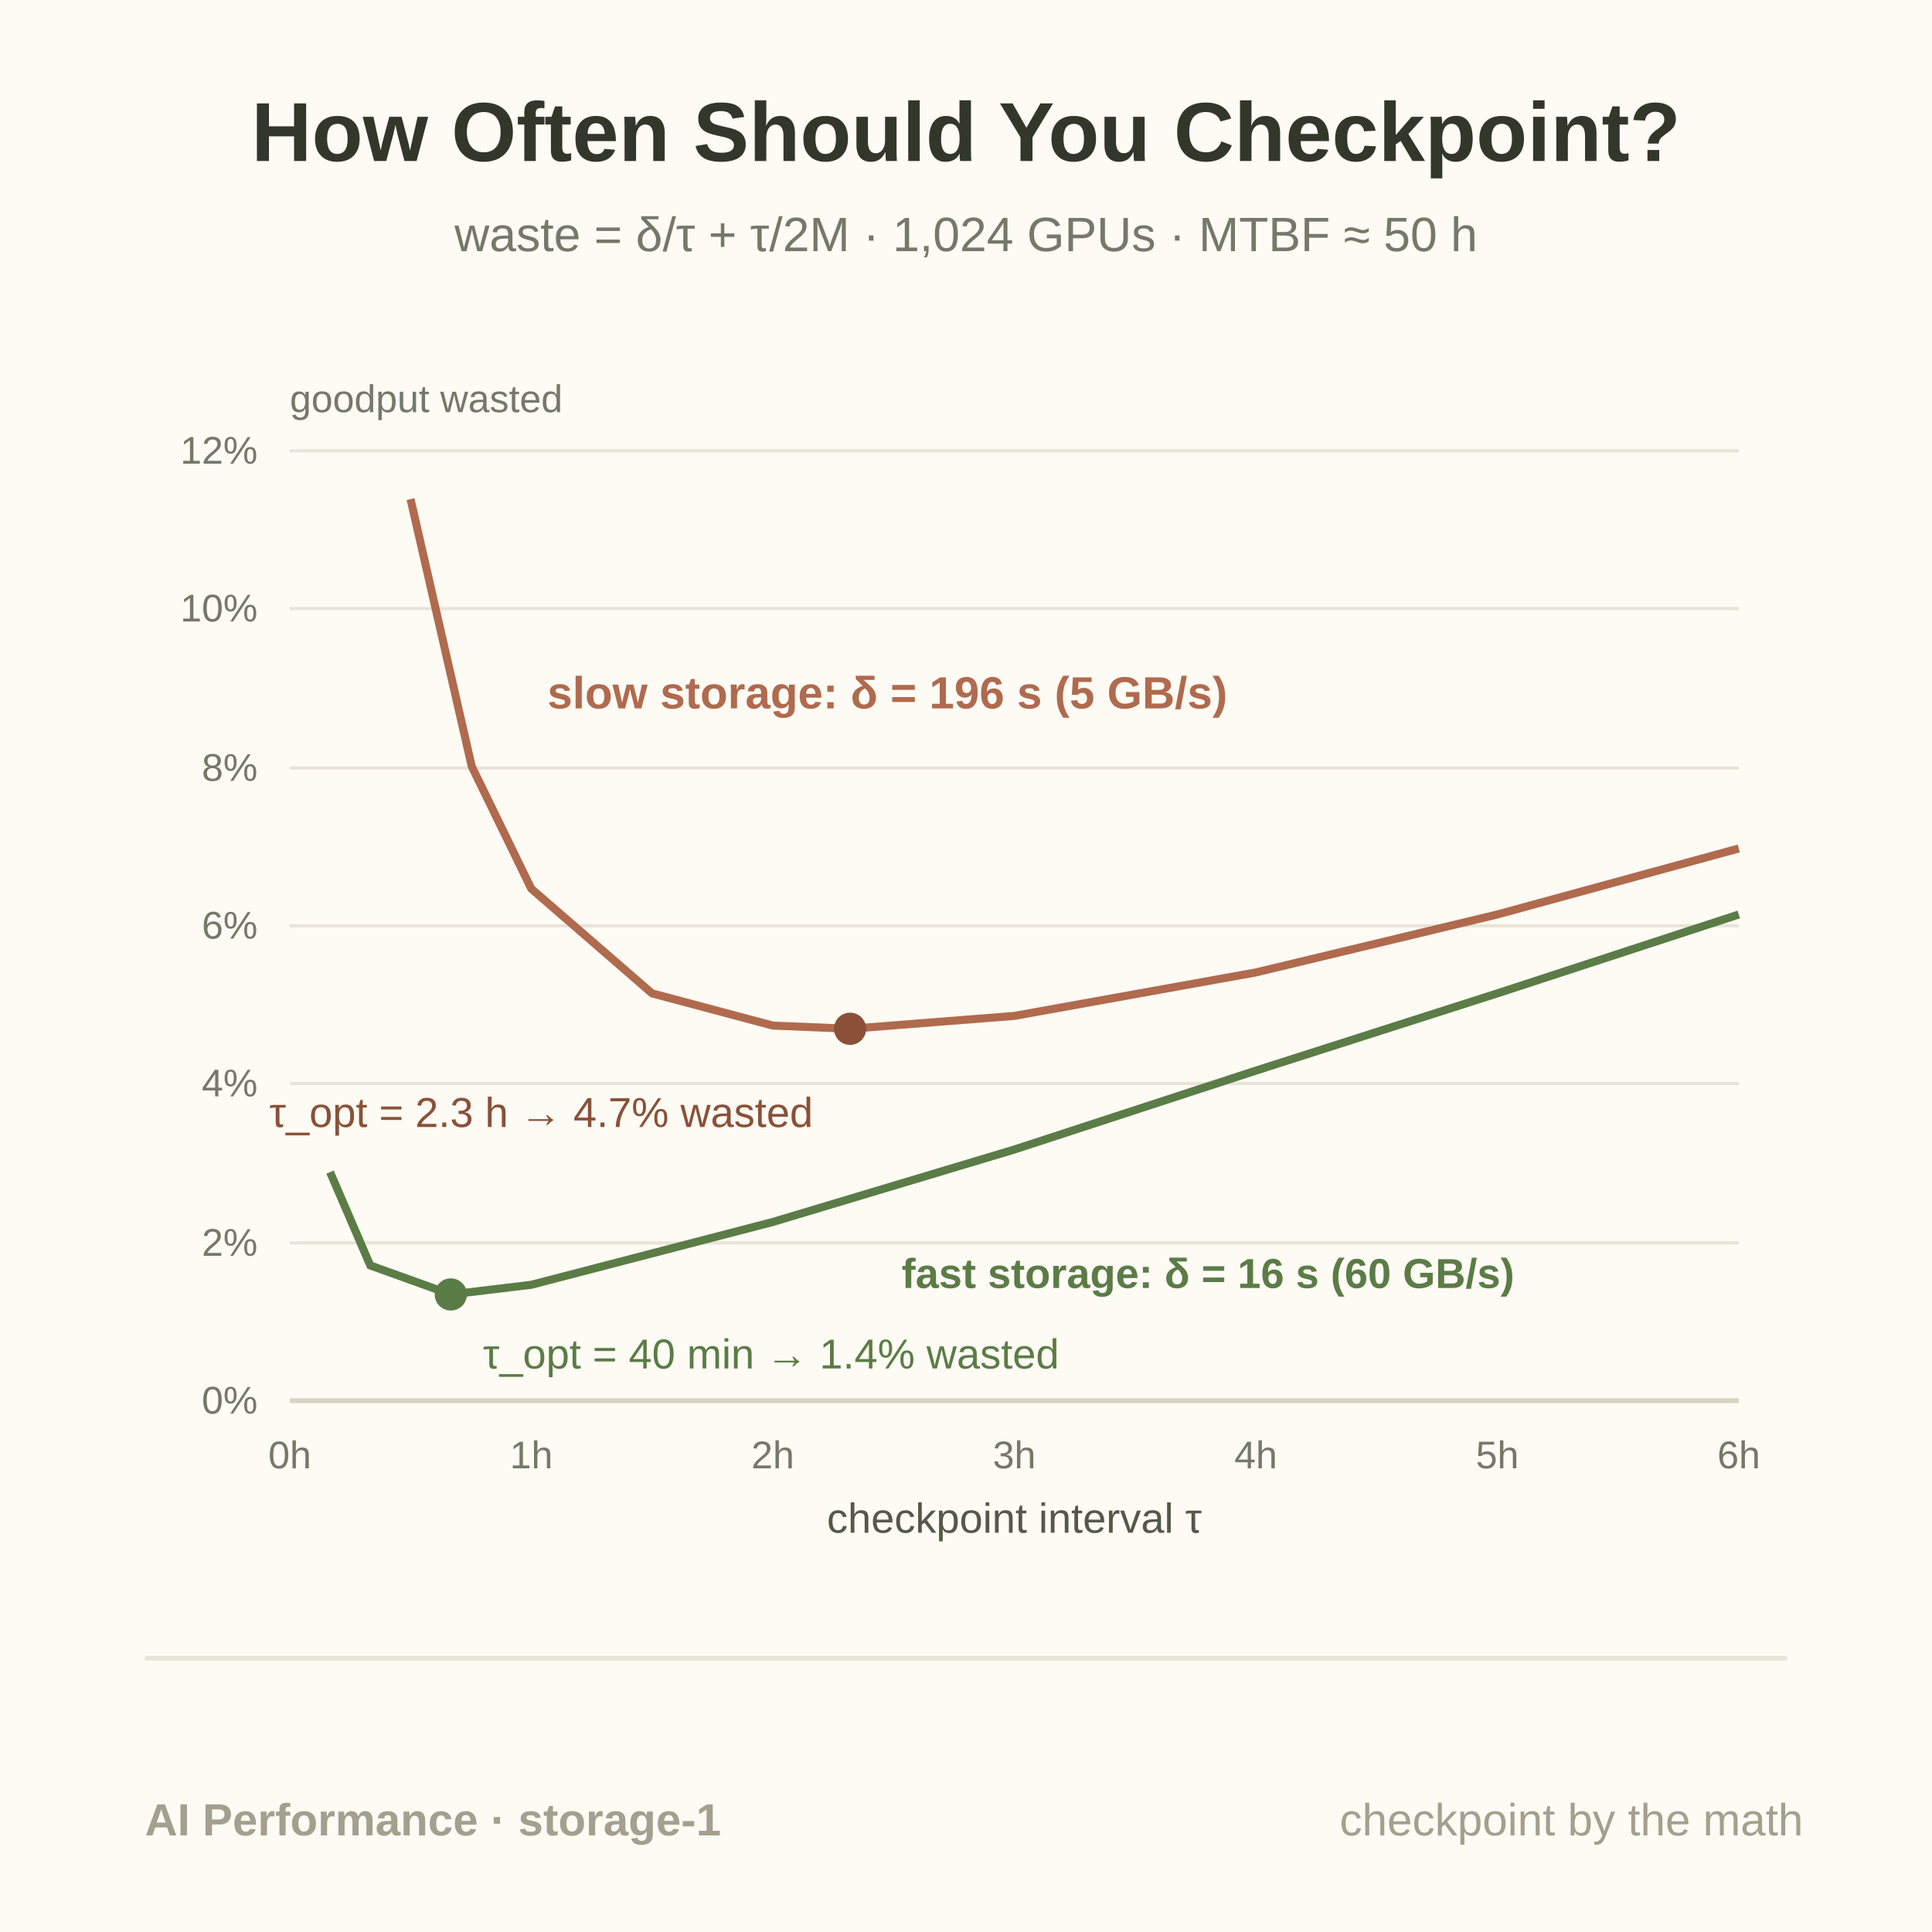
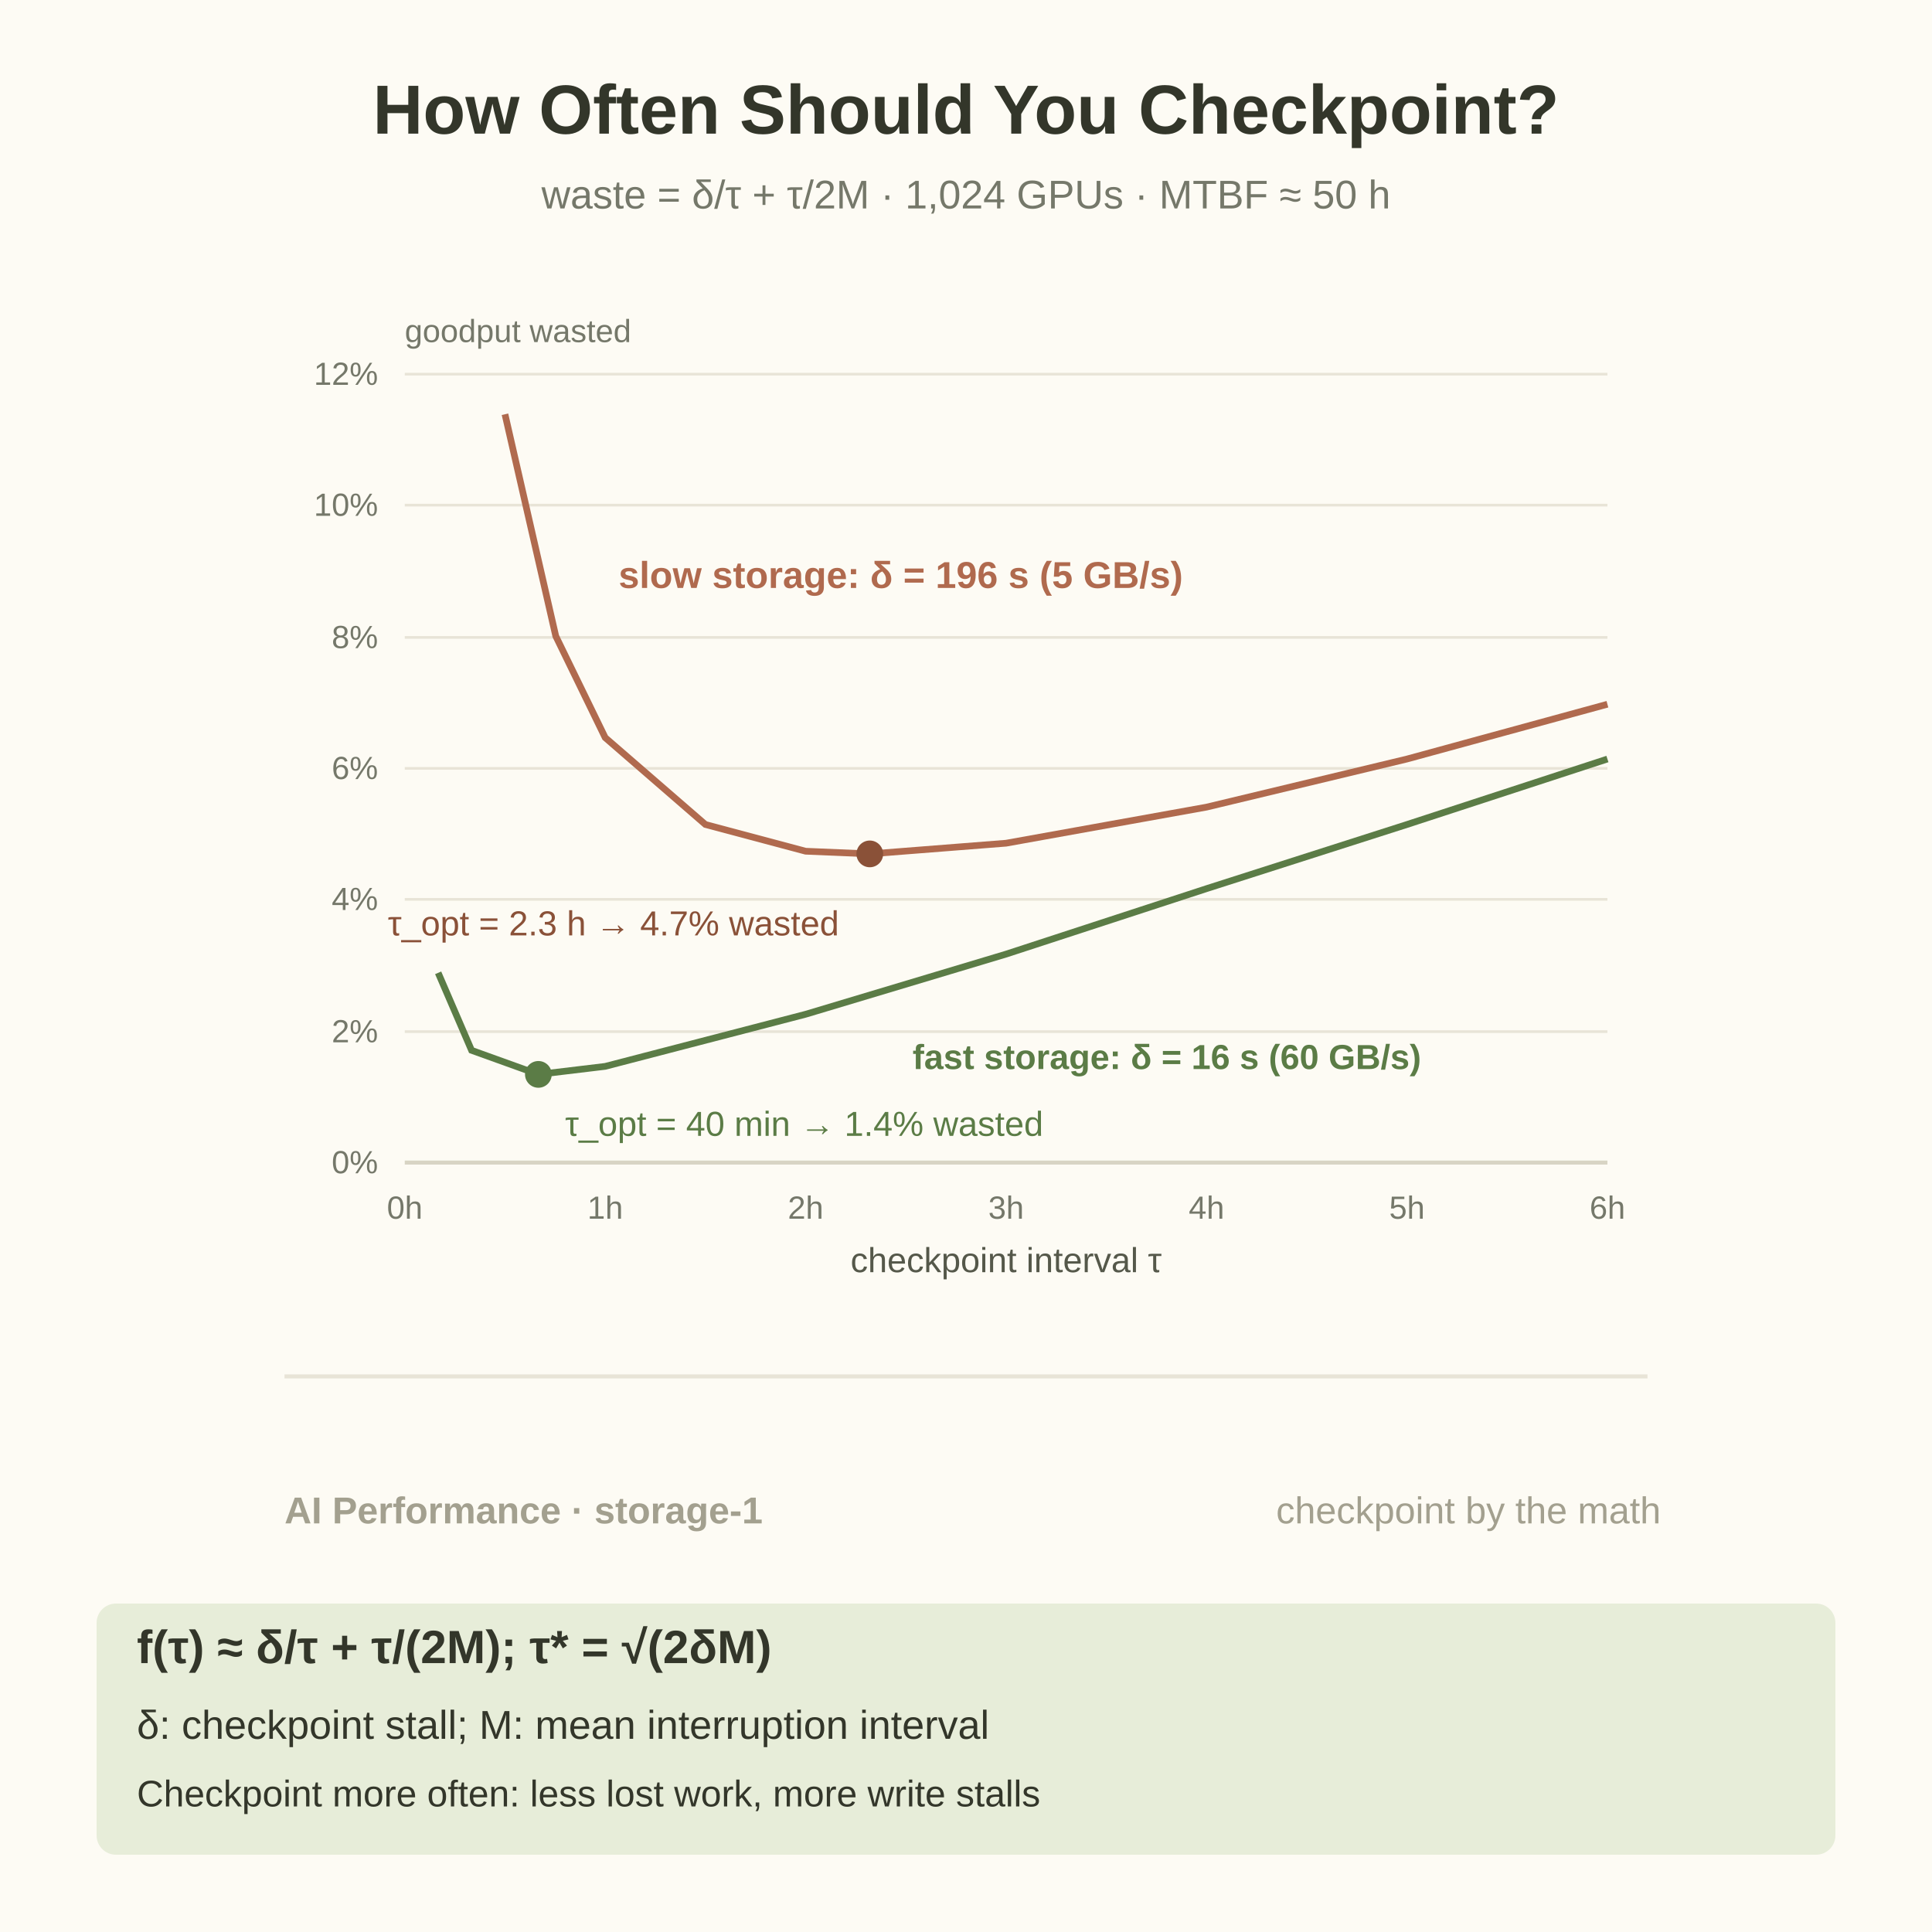
<svg xmlns="http://www.w3.org/2000/svg" width="1200" height="1200" viewBox="0 0 1200 1200">
  <rect width="1200" height="1200" fill="#fdfbf4" />
-   <text x="600" y="100" text-anchor="middle" font-family="Helvetica Neue, Arial, sans-serif" font-size="52" font-weight="bold" fill="#33362a">How Often Should You Checkpoint?</text>
-   <text x="600" y="156" text-anchor="middle" font-family="Helvetica Neue, Arial, sans-serif" font-size="30" fill="#75786a">waste = δ/τ + τ/2M  ·  1,024 GPUs  ·  MTBF ≈ 50 h</text>
-   <text x="180" y="256" font-family="Helvetica Neue, Arial, sans-serif" font-size="24" fill="#75786a">goodput wasted</text>
-   <line x1="180" y1="870" x2="1080" y2="870" stroke="#d8d4c4" stroke-width="3" />
-   <line x1="180" y1="772" x2="1080" y2="772" stroke="#e8e4d7" stroke-width="2" />
-   <line x1="180" y1="673" x2="1080" y2="673" stroke="#e8e4d7" stroke-width="2" />
-   <line x1="180" y1="575" x2="1080" y2="575" stroke="#e8e4d7" stroke-width="2" />
-   <line x1="180" y1="477" x2="1080" y2="477" stroke="#e8e4d7" stroke-width="2" />
-   <line x1="180" y1="378" x2="1080" y2="378" stroke="#e8e4d7" stroke-width="2" />
-   <line x1="180" y1="280" x2="1080" y2="280" stroke="#e8e4d7" stroke-width="2" />
-   <text x="160" y="878" text-anchor="end" font-family="Helvetica Neue, Arial, sans-serif" font-size="24" fill="#75786a">0%</text>
-   <text x="160" y="780" text-anchor="end" font-family="Helvetica Neue, Arial, sans-serif" font-size="24" fill="#75786a">2%</text>
-   <text x="160" y="681" text-anchor="end" font-family="Helvetica Neue, Arial, sans-serif" font-size="24" fill="#75786a">4%</text>
-   <text x="160" y="583" text-anchor="end" font-family="Helvetica Neue, Arial, sans-serif" font-size="24" fill="#75786a">6%</text>
-   <text x="160" y="485" text-anchor="end" font-family="Helvetica Neue, Arial, sans-serif" font-size="24" fill="#75786a">8%</text>
-   <text x="160" y="386" text-anchor="end" font-family="Helvetica Neue, Arial, sans-serif" font-size="24" fill="#75786a">10%</text>
-   <text x="160" y="288" text-anchor="end" font-family="Helvetica Neue, Arial, sans-serif" font-size="24" fill="#75786a">12%</text>
-   <text x="180" y="912" text-anchor="middle" font-family="Helvetica Neue, Arial, sans-serif" font-size="24" fill="#75786a">0h</text>
-   <text x="330" y="912" text-anchor="middle" font-family="Helvetica Neue, Arial, sans-serif" font-size="24" fill="#75786a">1h</text>
-   <text x="480" y="912" text-anchor="middle" font-family="Helvetica Neue, Arial, sans-serif" font-size="24" fill="#75786a">2h</text>
-   <text x="630" y="912" text-anchor="middle" font-family="Helvetica Neue, Arial, sans-serif" font-size="24" fill="#75786a">3h</text>
-   <text x="780" y="912" text-anchor="middle" font-family="Helvetica Neue, Arial, sans-serif" font-size="24" fill="#75786a">4h</text>
-   <text x="930" y="912" text-anchor="middle" font-family="Helvetica Neue, Arial, sans-serif" font-size="24" fill="#75786a">5h</text>
-   <text x="1080" y="912" text-anchor="middle" font-family="Helvetica Neue, Arial, sans-serif" font-size="24" fill="#75786a">6h</text>
-   <text x="630" y="952" text-anchor="middle" font-family="Helvetica Neue, Arial, sans-serif" font-size="26" fill="#55584a">checkpoint interval τ</text>
-   <polyline points="255,310 293,476 330,552 405,617 480,637 528,639 630,631 780,604 930,568 1080,527" fill="none" stroke="#b06a4e" stroke-width="5" />
-   <polyline points="205,728 230,786 280,804 330,798 480,759 630,714 780,665 930,617 1080,568" fill="none" stroke="#5b7c46" stroke-width="5" />
-   <text x="340" y="440" font-family="Helvetica Neue, Arial, sans-serif" font-size="28" font-weight="bold" fill="#b06a4e">slow storage: δ = 196 s (5 GB/s)</text>
-   <text x="560" y="800" font-family="Helvetica Neue, Arial, sans-serif" font-size="26" font-weight="bold" fill="#5b7c46">fast storage: δ = 16 s (60 GB/s)</text>
-   <circle cx="528" cy="639" r="10" fill="#8a5138" />
-   <text x="505" y="700" text-anchor="end" font-family="Helvetica Neue, Arial, sans-serif" font-size="26" fill="#8a5138">τ_opt = 2.3 h → 4.7% wasted</text>
-   <circle cx="280" cy="804" r="10" fill="#5b7c46" />
-   <text x="300" y="850" font-family="Helvetica Neue, Arial, sans-serif" font-size="26" fill="#5b7c46">τ_opt = 40 min → 1.4% wasted</text>
-   <line x1="90" y1="1030" x2="1110" y2="1030" stroke="#e8e4d7" stroke-width="3" />
-   <text x="90" y="1140" font-family="Helvetica Neue, Arial, sans-serif" font-size="28" font-weight="bold" fill="#a3a08f">AI Performance · storage-1</text>
-   <text x="1120" y="1140" text-anchor="end" font-family="Helvetica Neue, Arial, sans-serif" font-size="28" fill="#a3a08f">checkpoint by the math</text>
+   <g transform="translate(102 0) scale(0.83)">
+     <rect width="1200" height="1200" fill="#fdfbf4" />
+     <text x="600" y="100" text-anchor="middle" font-family="Helvetica Neue, Arial, sans-serif" font-size="52" font-weight="bold" fill="#33362a">How Often Should You Checkpoint?</text>
+     <text x="600" y="156" text-anchor="middle" font-family="Helvetica Neue, Arial, sans-serif" font-size="30" fill="#75786a">waste = δ/τ + τ/2M  ·  1,024 GPUs  ·  MTBF ≈ 50 h</text>
+     <text x="180" y="256" font-family="Helvetica Neue, Arial, sans-serif" font-size="24" fill="#75786a">goodput wasted</text>
+     <line x1="180" y1="870" x2="1080" y2="870" stroke="#d8d4c4" stroke-width="3" />
+     <line x1="180" y1="772" x2="1080" y2="772" stroke="#e8e4d7" stroke-width="2" />
+     <line x1="180" y1="673" x2="1080" y2="673" stroke="#e8e4d7" stroke-width="2" />
+     <line x1="180" y1="575" x2="1080" y2="575" stroke="#e8e4d7" stroke-width="2" />
+     <line x1="180" y1="477" x2="1080" y2="477" stroke="#e8e4d7" stroke-width="2" />
+     <line x1="180" y1="378" x2="1080" y2="378" stroke="#e8e4d7" stroke-width="2" />
+     <line x1="180" y1="280" x2="1080" y2="280" stroke="#e8e4d7" stroke-width="2" />
+     <text x="160" y="878" text-anchor="end" font-family="Helvetica Neue, Arial, sans-serif" font-size="24" fill="#75786a">0%</text>
+     <text x="160" y="780" text-anchor="end" font-family="Helvetica Neue, Arial, sans-serif" font-size="24" fill="#75786a">2%</text>
+     <text x="160" y="681" text-anchor="end" font-family="Helvetica Neue, Arial, sans-serif" font-size="24" fill="#75786a">4%</text>
+     <text x="160" y="583" text-anchor="end" font-family="Helvetica Neue, Arial, sans-serif" font-size="24" fill="#75786a">6%</text>
+     <text x="160" y="485" text-anchor="end" font-family="Helvetica Neue, Arial, sans-serif" font-size="24" fill="#75786a">8%</text>
+     <text x="160" y="386" text-anchor="end" font-family="Helvetica Neue, Arial, sans-serif" font-size="24" fill="#75786a">10%</text>
+     <text x="160" y="288" text-anchor="end" font-family="Helvetica Neue, Arial, sans-serif" font-size="24" fill="#75786a">12%</text>
+     <text x="180" y="912" text-anchor="middle" font-family="Helvetica Neue, Arial, sans-serif" font-size="24" fill="#75786a">0h</text>
+     <text x="330" y="912" text-anchor="middle" font-family="Helvetica Neue, Arial, sans-serif" font-size="24" fill="#75786a">1h</text>
+     <text x="480" y="912" text-anchor="middle" font-family="Helvetica Neue, Arial, sans-serif" font-size="24" fill="#75786a">2h</text>
+     <text x="630" y="912" text-anchor="middle" font-family="Helvetica Neue, Arial, sans-serif" font-size="24" fill="#75786a">3h</text>
+     <text x="780" y="912" text-anchor="middle" font-family="Helvetica Neue, Arial, sans-serif" font-size="24" fill="#75786a">4h</text>
+     <text x="930" y="912" text-anchor="middle" font-family="Helvetica Neue, Arial, sans-serif" font-size="24" fill="#75786a">5h</text>
+     <text x="1080" y="912" text-anchor="middle" font-family="Helvetica Neue, Arial, sans-serif" font-size="24" fill="#75786a">6h</text>
+     <text x="630" y="952" text-anchor="middle" font-family="Helvetica Neue, Arial, sans-serif" font-size="26" fill="#55584a">checkpoint interval τ</text>
+     <polyline points="255,310 293,476 330,552 405,617 480,637 528,639 630,631 780,604 930,568 1080,527" fill="none" stroke="#b06a4e" stroke-width="5" />
+     <polyline points="205,728 230,786 280,804 330,798 480,759 630,714 780,665 930,617 1080,568" fill="none" stroke="#5b7c46" stroke-width="5" />
+     <text x="340" y="440" font-family="Helvetica Neue, Arial, sans-serif" font-size="28" font-weight="bold" fill="#b06a4e">slow storage: δ = 196 s (5 GB/s)</text>
+     <text x="560" y="800" font-family="Helvetica Neue, Arial, sans-serif" font-size="26" font-weight="bold" fill="#5b7c46">fast storage: δ = 16 s (60 GB/s)</text>
+     <circle cx="528" cy="639" r="10" fill="#8a5138" />
+     <text x="505" y="700" text-anchor="end" font-family="Helvetica Neue, Arial, sans-serif" font-size="26" fill="#8a5138">τ_opt = 2.3 h → 4.7% wasted</text>
+     <circle cx="280" cy="804" r="10" fill="#5b7c46" />
+     <text x="300" y="850" font-family="Helvetica Neue, Arial, sans-serif" font-size="26" fill="#5b7c46">τ_opt = 40 min → 1.4% wasted</text>
+     <line x1="90" y1="1030" x2="1110" y2="1030" stroke="#e8e4d7" stroke-width="3" />
+     <text x="90" y="1140" font-family="Helvetica Neue, Arial, sans-serif" font-size="28" font-weight="bold" fill="#a3a08f">AI Performance · storage-1</text>
+     <text x="1120" y="1140" text-anchor="end" font-family="Helvetica Neue, Arial, sans-serif" font-size="28" fill="#a3a08f">checkpoint by the math</text>
+   </g>
+   <rect x="60" y="996" width="1080" height="156" rx="12" fill="#e7edd9" />
+   <text x="85" y="1033" font-family="Helvetica Neue, Arial, sans-serif" font-size="29" font-weight="bold" fill="#33362a">f(τ) ≈ δ/τ + τ/(2M);  τ* = √(2δM)</text>
+   <text x="85" y="1080" font-family="Helvetica Neue, Arial, sans-serif" font-size="25" font-weight="normal" fill="#33362a">δ: checkpoint stall; M: mean interruption interval</text>
+   <text x="85" y="1122" font-family="Helvetica Neue, Arial, sans-serif" font-size="23" font-weight="normal" fill="#33362a">Checkpoint more often: less lost work, more write stalls</text>
</svg>
